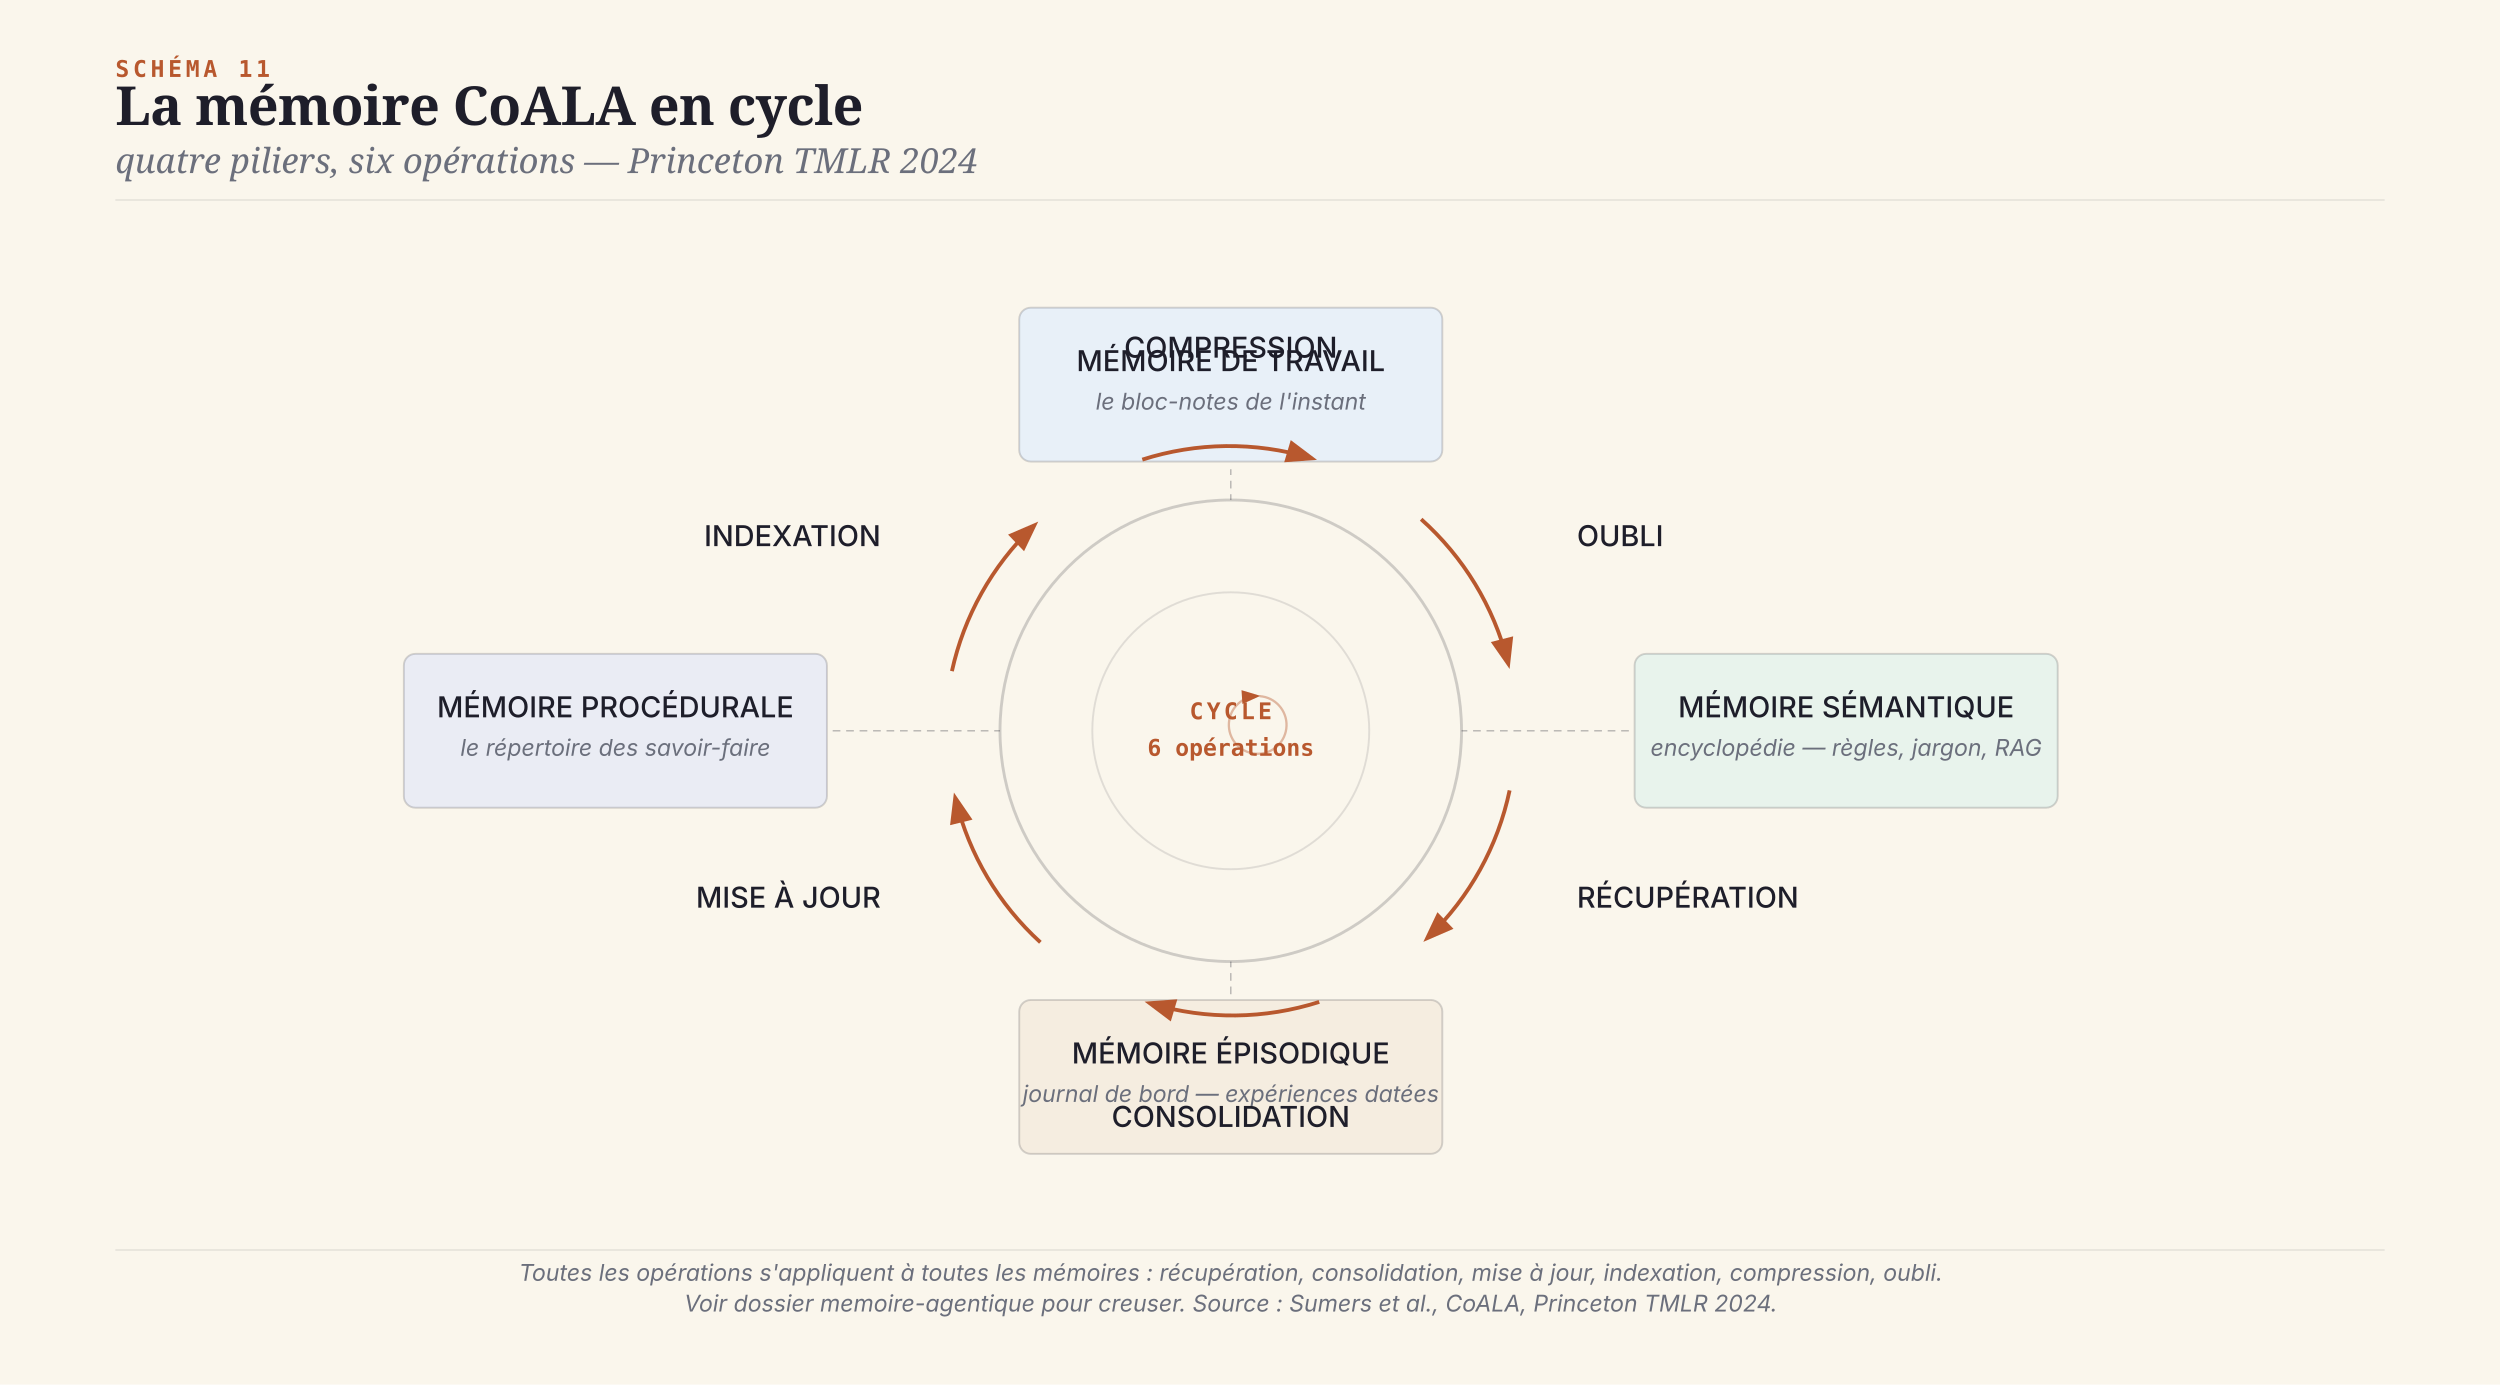
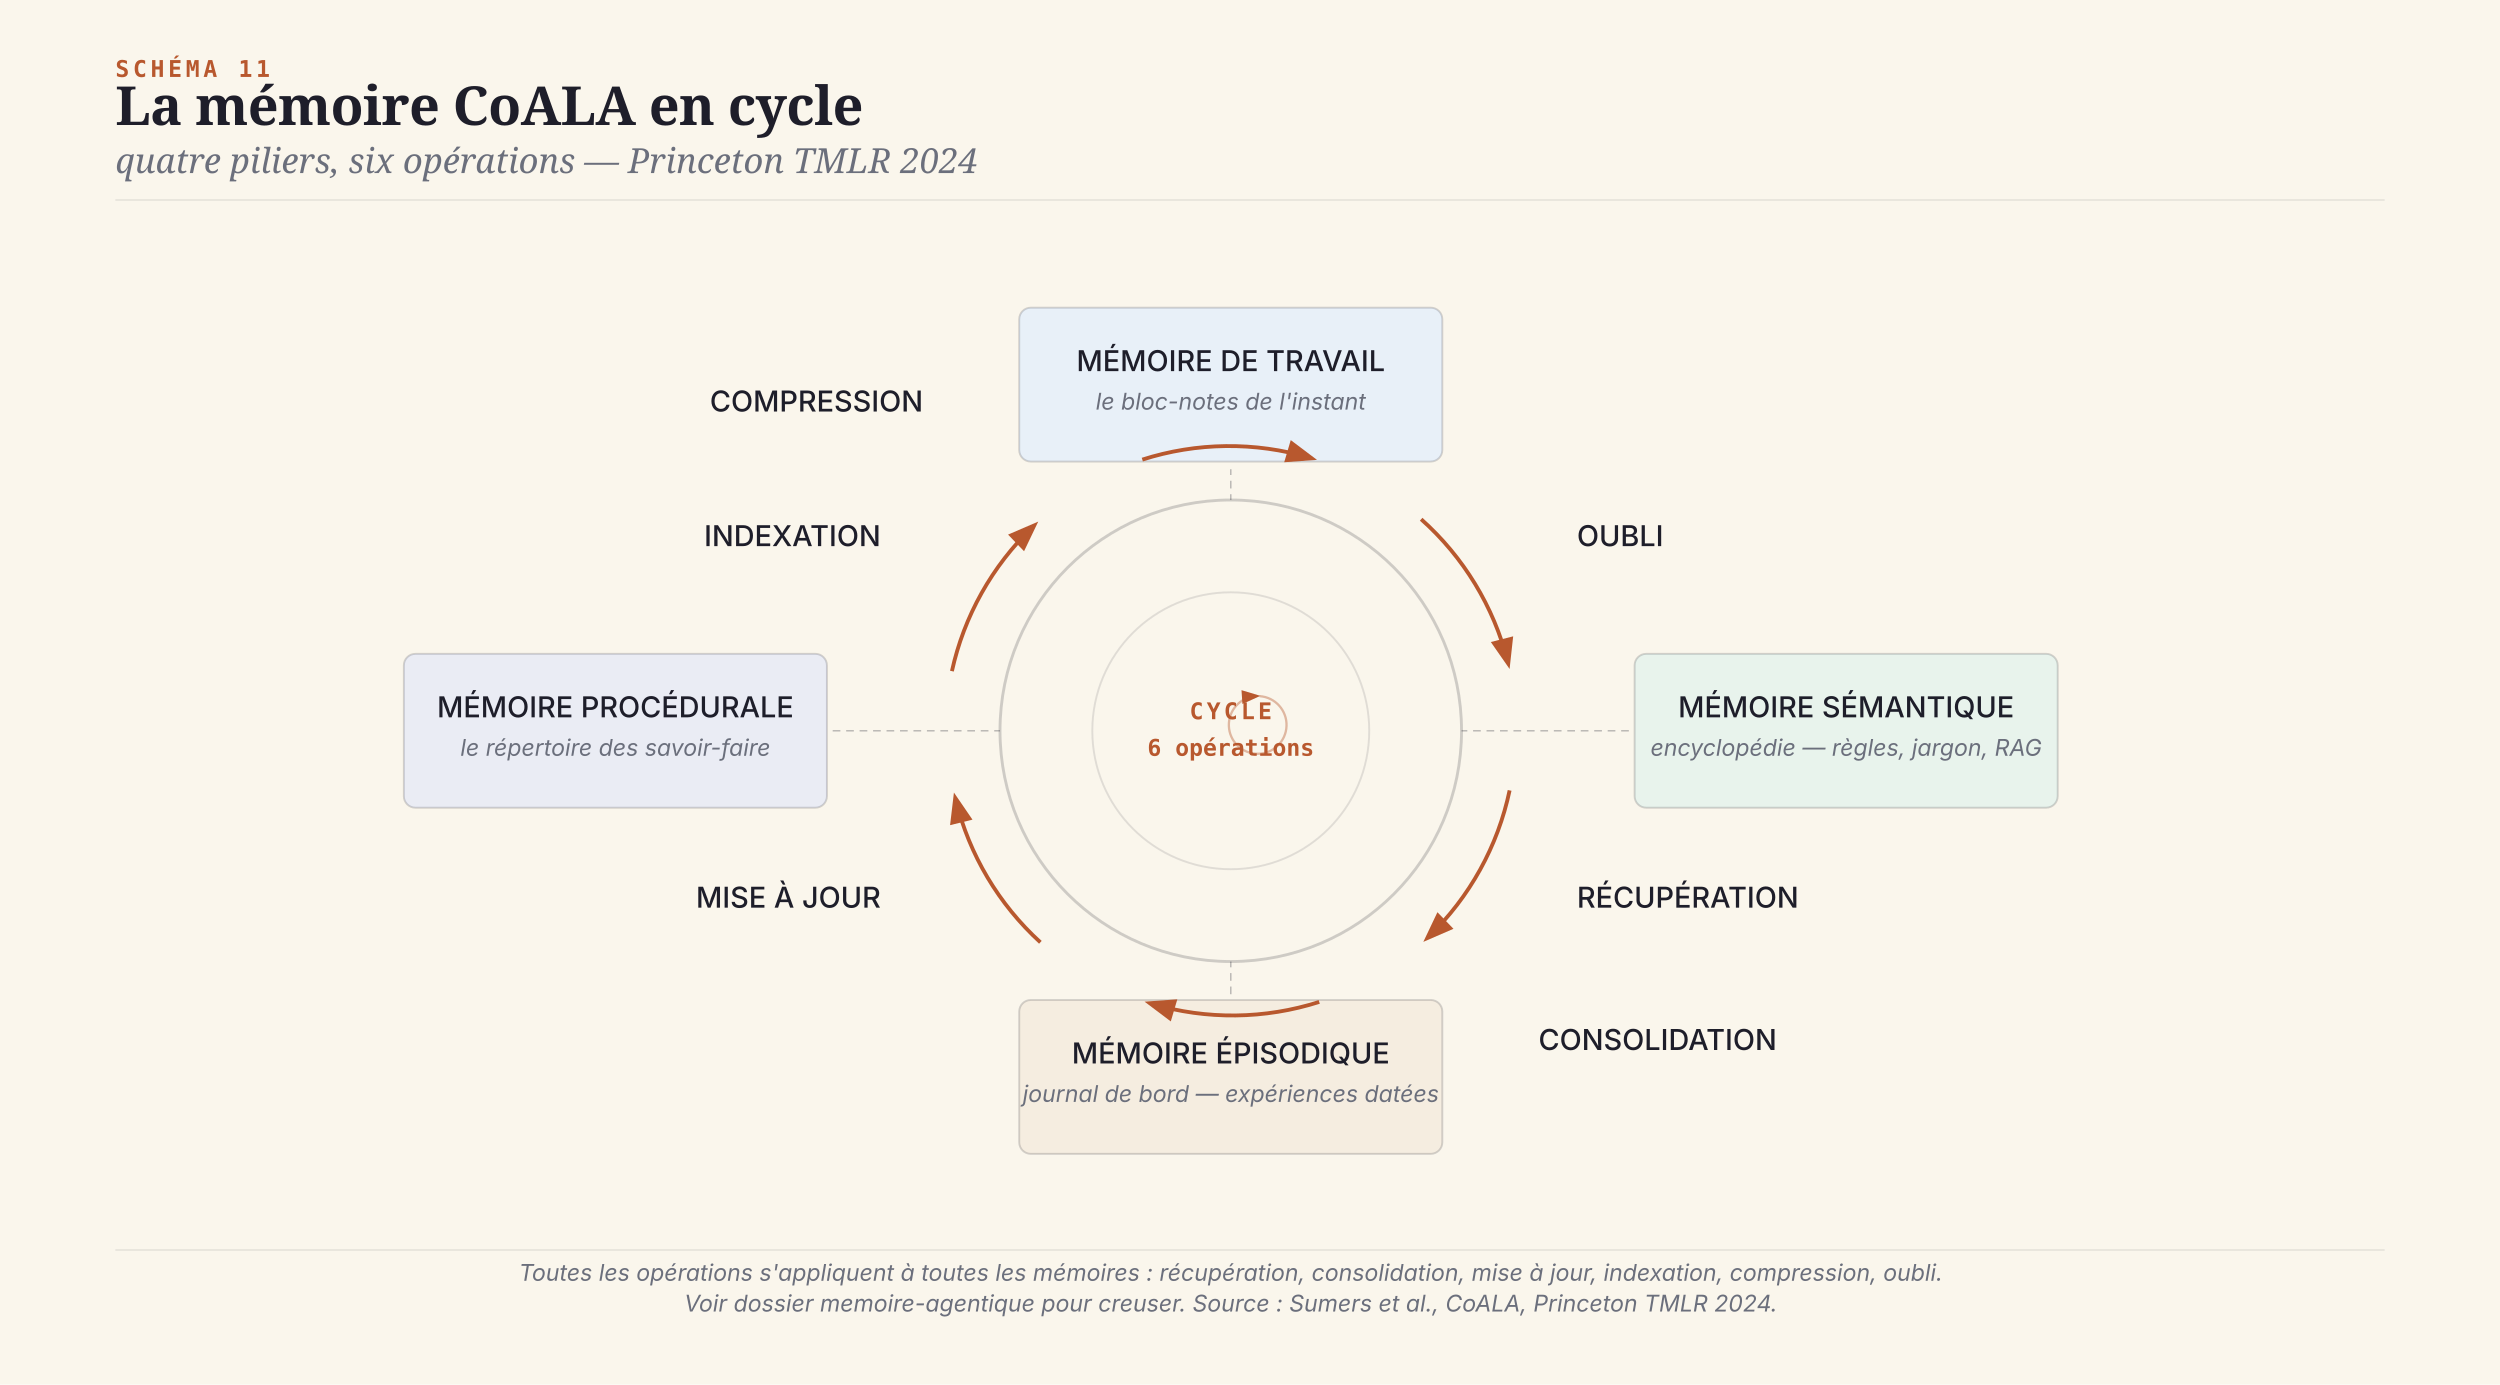
<svg xmlns="http://www.w3.org/2000/svg" viewBox="0 0 1300 720" preserveAspectRatio="xMidYMid meet" role="img" aria-labelledby="title desc">
  <defs>
    <style>
      
        .display { font-family: 'Fraunces', 'Cambria', serif; font-weight: 600; font-size: 28px; letter-spacing: -0.01em; fill: #1e1e2a; }
        .subtitle { font-family: 'Fraunces', 'Cambria', serif; font-style: italic; font-weight: 400; font-size: 18px; fill: #6b6f7c; }
        .body { font-family: 'Inter', system-ui, sans-serif; font-size: 13px; fill: #1e1e2a; }
        .body-label { font-family: 'Inter', system-ui, sans-serif; font-weight: 500; font-size: 15px; fill: #1e1e2a; }
        .caption { font-family: 'Inter', system-ui, sans-serif; font-style: italic; font-size: 12px; fill: #6b6f7c; }
        .mono { font-family: 'JetBrains Mono', 'Consolas', monospace; font-size: 12px; font-weight: 600; }
        .schema-marker { font-family: 'JetBrains Mono', 'Consolas', monospace; font-size: 12px; font-weight: 600; letter-spacing: 0.16em; fill: #b8582e; }
      
    </style>
    <marker id="arrow-carmine" markerWidth="8" markerHeight="8" refX="6" refY="3" orient="auto" markerUnits="strokeWidth">
      <path d="M0,0 L0,6 L8,3 z" fill="#b8582e" />
    </marker>
    <marker id="arrow-ink" markerWidth="7" markerHeight="7" refX="5" refY="3" orient="auto" markerUnits="strokeWidth">
      <path d="M0,0 L0,6 L7,3 z" fill="rgba(30,30,44,0.35)" />
    </marker>
  </defs>
  <rect width="1300" height="720" fill="#faf6ec" />
  <text x="60" y="40" class="schema-marker">SCHÉMA 11</text>
  <text x="60" y="65" class="display">La mémoire CoALA en cycle</text>
  <text x="60" y="90" class="subtitle">quatre piliers, six opérations — Princeton TMLR 2024</text>
  <line x1="60" y1="104" x2="1240" y2="104" stroke="rgba(30,30,44,0.08)" stroke-width="1" />
  <rect x="530" y="160" width="220" height="80" rx="6" fill="#e8f0f8" stroke="rgba(30,30,44,0.18)" stroke-width="1" />
  <text x="640" y="193" class="body-label" text-anchor="middle" font-size="13" font-weight="600">MÉMOIRE DE TRAVAIL</text>
  <text x="640" y="213" class="caption" text-anchor="middle">le bloc-notes de l'instant</text>
  <rect x="850" y="340" width="220" height="80" rx="6" fill="#e8f3ec" stroke="rgba(30,30,44,0.18)" stroke-width="1" />
  <text x="960" y="373" class="body-label" text-anchor="middle" font-size="13" font-weight="600">MÉMOIRE SÉMANTIQUE</text>
  <text x="960" y="393" class="caption" text-anchor="middle">encyclopédie — règles, jargon, RAG</text>
  <rect x="530" y="520" width="220" height="80" rx="6" fill="#f5ede0" stroke="rgba(30,30,44,0.18)" stroke-width="1" />
  <text x="640" y="553" class="body-label" text-anchor="middle" font-size="13" font-weight="600">MÉMOIRE ÉPISODIQUE</text>
  <text x="640" y="573" class="caption" text-anchor="middle">journal de bord — expériences datées</text>
  <rect x="210" y="340" width="220" height="80" rx="6" fill="#eaecf4" stroke="rgba(30,30,44,0.18)" stroke-width="1" />
  <text x="320" y="373" class="body-label" text-anchor="middle" font-size="13" font-weight="600">MÉMOIRE PROCÉDURALE</text>
  <text x="320" y="393" class="caption" text-anchor="middle">le répertoire des savoir-faire</text>
  <line x1="640" y1="268" x2="640" y2="244" stroke="rgba(30,30,44,0.28)" stroke-width="0.8" stroke-dasharray="4 3" />
  <line x1="752" y1="380" x2="848" y2="380" stroke="rgba(30,30,44,0.28)" stroke-width="0.8" stroke-dasharray="4 3" />
  <line x1="640" y1="492" x2="640" y2="518" stroke="rgba(30,30,44,0.28)" stroke-width="0.8" stroke-dasharray="4 3" />
  <line x1="528" y1="380" x2="432" y2="380" stroke="rgba(30,30,44,0.28)" stroke-width="0.8" stroke-dasharray="4 3" />
  <circle cx="640" cy="380" r="120" fill="#faf6ec" stroke="rgba(30,30,44,0.20)" stroke-width="1.5" />
  <circle cx="640" cy="380" r="72" fill="#faf6ec" stroke="rgba(30,30,44,0.12)" stroke-width="1" />
  <text x="640" y="374" class="mono" font-size="13" fill="#b8582e" text-anchor="middle" letter-spacing="0.14em">CYCLE</text>
  <text x="640" y="393" class="mono" font-size="11" fill="#b8582e" text-anchor="middle">6 opérations</text>
  <path d="M 785,411 A 148,148 0 0,1 743,487" fill="none" stroke="#b8582e" stroke-width="2" marker-end="url(#arrow-carmine)" />
  <path d="M 686,521 A 148,148 0 0,1 599,522" fill="none" stroke="#b8582e" stroke-width="2" marker-end="url(#arrow-carmine)" />
  <path d="M 541,490 A 148,148 0 0,1 497,416" fill="none" stroke="#b8582e" stroke-width="2" marker-end="url(#arrow-carmine)" />
  <path d="M 495,349 A 148,148 0 0,1 537,274" fill="none" stroke="#b8582e" stroke-width="2" marker-end="url(#arrow-carmine)" />
  <path d="M 594,239 A 148,148 0 0,1 681,238" fill="none" stroke="#b8582e" stroke-width="2" marker-end="url(#arrow-carmine)" />
  <path d="M 739,270 A 148,148 0 0,1 784,344" fill="none" stroke="#b8582e" stroke-width="2" marker-end="url(#arrow-carmine)" />
  <text x="820" y="472" class="body-label" text-anchor="start" font-size="14">RÉCUPÉRATION</text>
-   <text x="640" y="586" class="body-label" text-anchor="middle" font-size="14">CONSOLIDATION</text>
+   <text x="800" y="546" class="body-label" text-anchor="start" font-size="14">CONSOLIDATION</text>
  <text x="458" y="472" class="body-label" text-anchor="end" font-size="14">MISE À JOUR</text>
  <text x="458" y="284" class="body-label" text-anchor="end" font-size="14">INDEXATION</text>
-   <text x="640" y="186" class="body-label" text-anchor="middle" font-size="14">COMPRESSION</text>
+   <text x="480" y="214" class="body-label" text-anchor="end" font-size="14">COMPRESSION</text>
  <text x="820" y="284" class="body-label" text-anchor="start" font-size="14">OUBLI</text>
  <path d="M 655,362 A 15,15 0 1,1 653,362" fill="none" stroke="rgba(184,88,46,0.4)" stroke-width="1.2" marker-end="url(#arrow-carmine)" />
  <line x1="60" y1="650" x2="1240" y2="650" stroke="rgba(30,30,44,0.08)" stroke-width="1" />
  <text x="640" y="666" class="caption" text-anchor="middle">Toutes les opérations s'appliquent à toutes les mémoires : récupération, consolidation, mise à jour, indexation, compression, oubli.</text>
  <text x="640" y="682" class="caption" text-anchor="middle">Voir dossier memoire-agentique pour creuser. Source : Sumers et al., CoALA, Princeton TMLR 2024.</text>
</svg>
